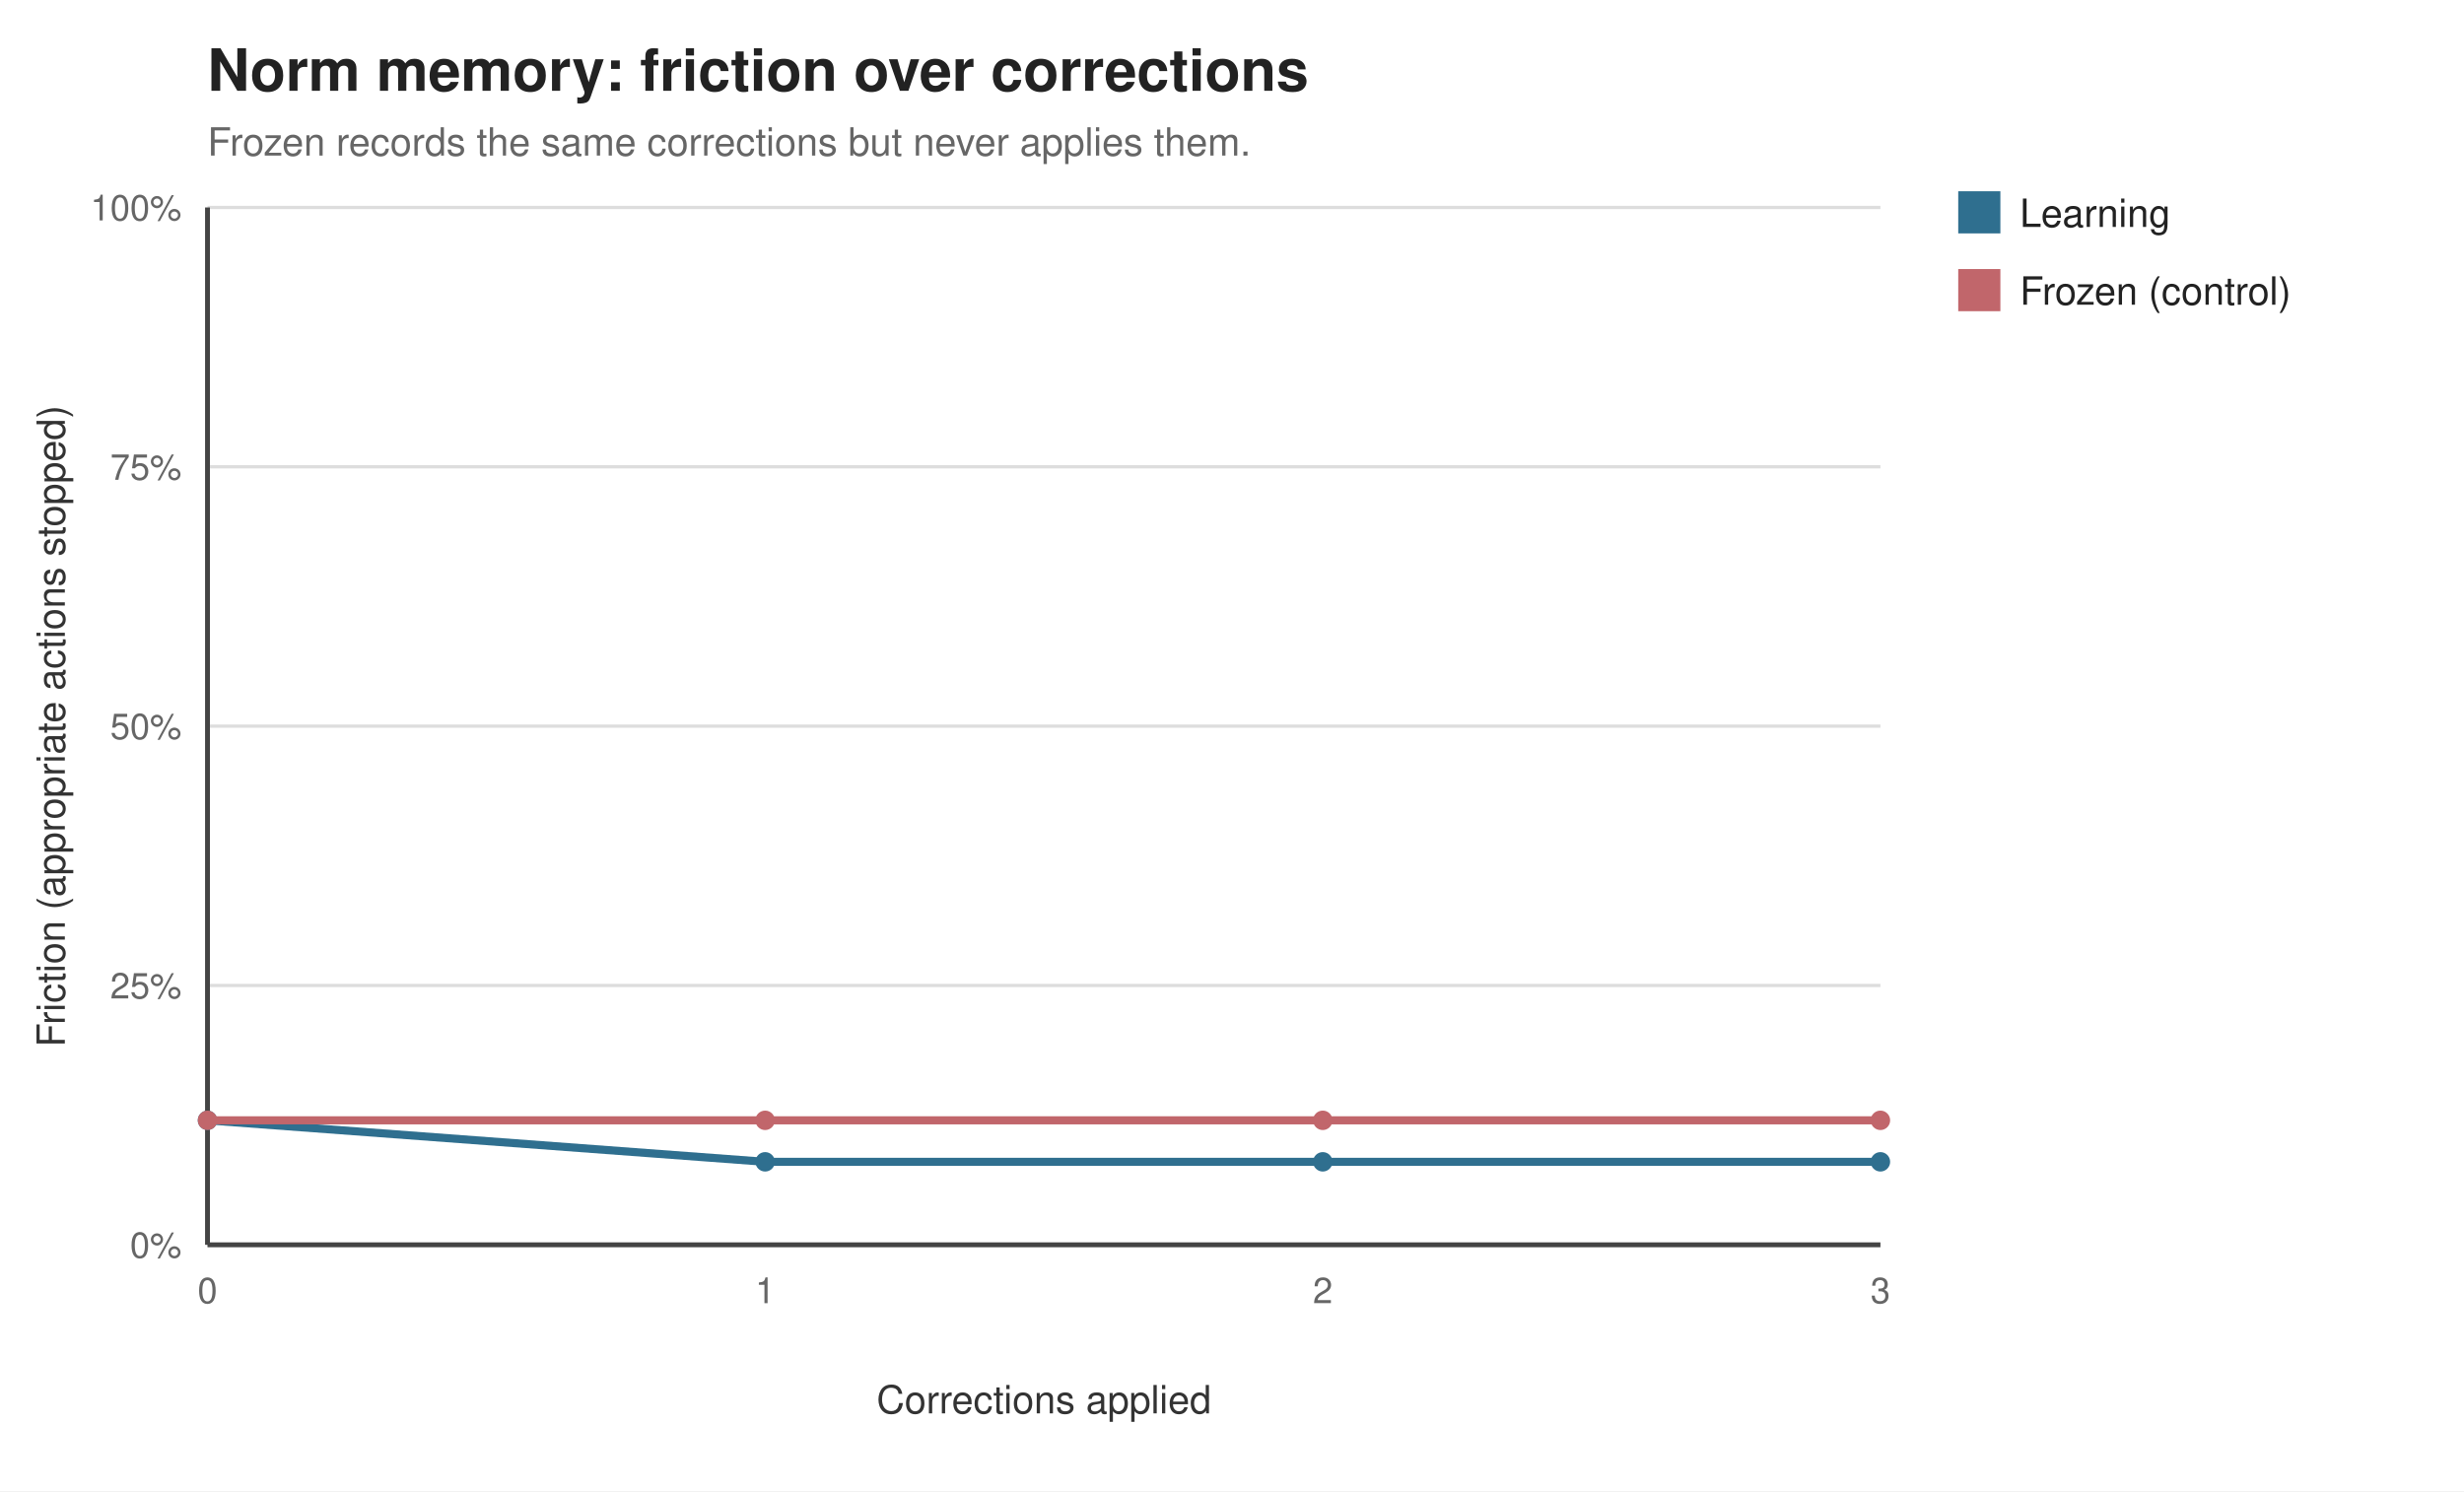
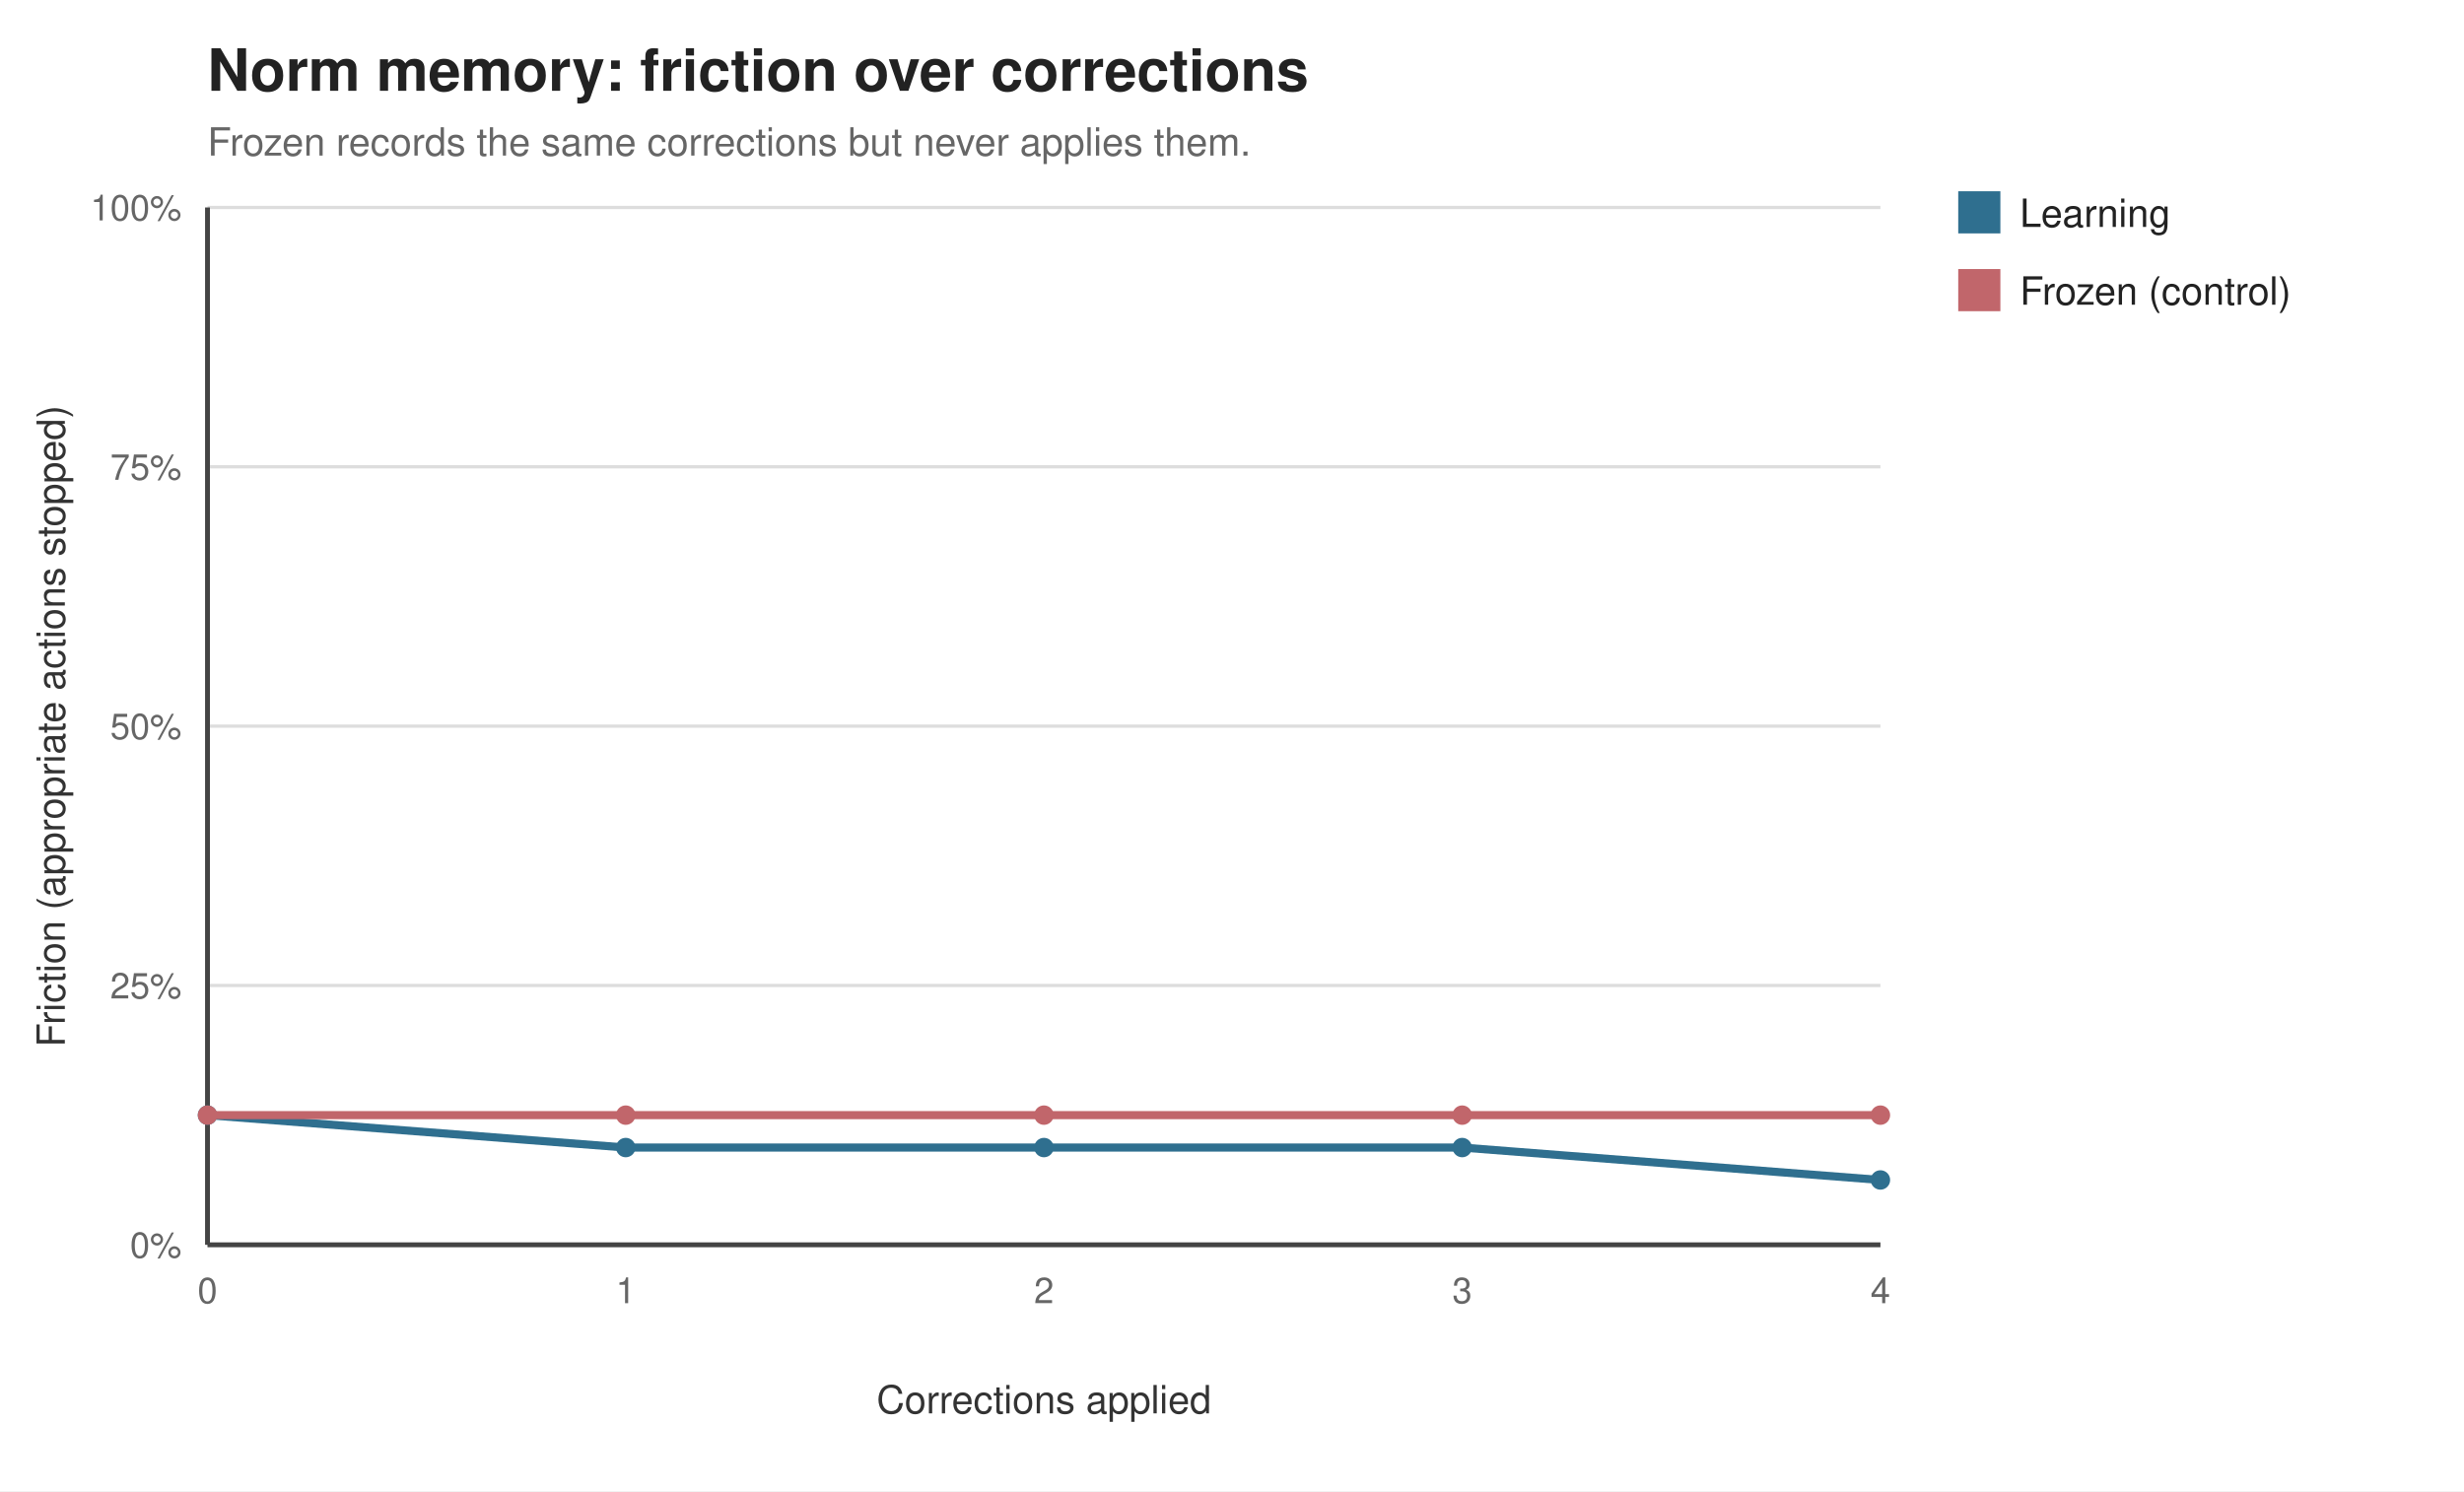
<svg xmlns="http://www.w3.org/2000/svg" viewBox="0 0 760 460" width="760" height="460" role="img">
  <rect width="760" height="460" fill="white" />
  <text x="64.0" y="28.0" font-family="Segoe UI, Helvetica, Arial, sans-serif" font-size="18" fill="#222" font-weight="bold" text-anchor="start">Norm memory: friction over corrections</text>
  <text x="64.0" y="48.0" font-family="Segoe UI, Helvetica, Arial, sans-serif" font-size="12" fill="#666" font-weight="normal" text-anchor="start">Frozen records the same corrections but never applies them.</text>
  <line x1="64" y1="384.0" x2="580" y2="384.0" stroke="#dddddd" />
  <text x="56.0" y="388.0" font-family="Segoe UI, Helvetica, Arial, sans-serif" font-size="11" fill="#666" font-weight="normal" text-anchor="end">0%</text>
  <line x1="64" y1="304.0" x2="580" y2="304.0" stroke="#dddddd" />
  <text x="56.0" y="308.0" font-family="Segoe UI, Helvetica, Arial, sans-serif" font-size="11" fill="#666" font-weight="normal" text-anchor="end">25%</text>
  <line x1="64" y1="224.0" x2="580" y2="224.0" stroke="#dddddd" />
  <text x="56.0" y="228.0" font-family="Segoe UI, Helvetica, Arial, sans-serif" font-size="11" fill="#666" font-weight="normal" text-anchor="end">50%</text>
  <line x1="64" y1="144.0" x2="580" y2="144.0" stroke="#dddddd" />
  <text x="56.0" y="148.0" font-family="Segoe UI, Helvetica, Arial, sans-serif" font-size="11" fill="#666" font-weight="normal" text-anchor="end">75%</text>
  <line x1="64" y1="64.0" x2="580" y2="64.0" stroke="#dddddd" />
  <text x="56.0" y="68.0" font-family="Segoe UI, Helvetica, Arial, sans-serif" font-size="11" fill="#666" font-weight="normal" text-anchor="end">100%</text>
  <line x1="64" y1="384" x2="580" y2="384" stroke="#444" stroke-width="1.5" />
  <line x1="64" y1="64" x2="64" y2="384" stroke="#444" stroke-width="1.5" />
  <text x="64.0" y="402.0" font-family="Segoe UI, Helvetica, Arial, sans-serif" font-size="11" fill="#666" font-weight="normal" text-anchor="middle">0</text>
-   <text x="236.0" y="402.0" font-family="Segoe UI, Helvetica, Arial, sans-serif" font-size="11" fill="#666" font-weight="normal" text-anchor="middle">1</text>
-   <text x="408.0" y="402.0" font-family="Segoe UI, Helvetica, Arial, sans-serif" font-size="11" fill="#666" font-weight="normal" text-anchor="middle">2</text>
-   <text x="580.0" y="402.0" font-family="Segoe UI, Helvetica, Arial, sans-serif" font-size="11" fill="#666" font-weight="normal" text-anchor="middle">3</text>
+   <text x="193.0" y="402.0" font-family="Segoe UI, Helvetica, Arial, sans-serif" font-size="11" fill="#666" font-weight="normal" text-anchor="middle">1</text>
+   <text x="322.0" y="402.0" font-family="Segoe UI, Helvetica, Arial, sans-serif" font-size="11" fill="#666" font-weight="normal" text-anchor="middle">2</text>
+   <text x="451.0" y="402.0" font-family="Segoe UI, Helvetica, Arial, sans-serif" font-size="11" fill="#666" font-weight="normal" text-anchor="middle">3</text>
+   <text x="580.0" y="402.0" font-family="Segoe UI, Helvetica, Arial, sans-serif" font-size="11" fill="#666" font-weight="normal" text-anchor="middle">4</text>
  <text x="322.0" y="436.0" font-family="Segoe UI, Helvetica, Arial, sans-serif" font-size="12" fill="#333" font-weight="normal" text-anchor="middle">Corrections applied</text>
  <text x="20.0" y="224.0" font-family="Segoe UI, Helvetica, Arial, sans-serif" font-size="12" fill="#333" font-weight="normal" text-anchor="middle" transform="rotate(-90 20 224.0)">Friction (appropriate actions stopped)</text>
-   <polyline points="64.0,345.6 236.0,358.4 408.0,358.4 580.0,358.4" fill="none" stroke="#2f6f8f" stroke-width="2.5" />
-   <circle cx="64.0" cy="345.6" r="3" fill="#2f6f8f" />
-   <circle cx="236.0" cy="358.4" r="3" fill="#2f6f8f" />
-   <circle cx="408.0" cy="358.4" r="3" fill="#2f6f8f" />
-   <circle cx="580.0" cy="358.4" r="3" fill="#2f6f8f" />
+   <polyline points="64.0,344.0 193.0,354.0 322.0,354.0 451.0,354.0 580.0,364.0" fill="none" stroke="#2f6f8f" stroke-width="2.5" />
+   <circle cx="64.0" cy="344.0" r="3" fill="#2f6f8f" />
+   <circle cx="193.0" cy="354.0" r="3" fill="#2f6f8f" />
+   <circle cx="322.0" cy="354.0" r="3" fill="#2f6f8f" />
+   <circle cx="451.0" cy="354.0" r="3" fill="#2f6f8f" />
+   <circle cx="580.0" cy="364.0" r="3" fill="#2f6f8f" />
  <rect x="604" y="59" width="13" height="13" fill="#2f6f8f" />
  <text x="623.0" y="70.0" font-family="Segoe UI, Helvetica, Arial, sans-serif" font-size="12" fill="#222" font-weight="normal" text-anchor="start">Learning</text>
-   <polyline points="64.0,345.6 236.0,345.6 408.0,345.6 580.0,345.6" fill="none" stroke="#c1666b" stroke-width="2.5" />
-   <circle cx="64.0" cy="345.6" r="3" fill="#c1666b" />
-   <circle cx="236.0" cy="345.6" r="3" fill="#c1666b" />
-   <circle cx="408.0" cy="345.6" r="3" fill="#c1666b" />
-   <circle cx="580.0" cy="345.6" r="3" fill="#c1666b" />
+   <polyline points="64.0,344.0 193.0,344.0 322.0,344.0 451.0,344.0 580.0,344.0" fill="none" stroke="#c1666b" stroke-width="2.5" />
+   <circle cx="64.0" cy="344.0" r="3" fill="#c1666b" />
+   <circle cx="193.0" cy="344.0" r="3" fill="#c1666b" />
+   <circle cx="322.0" cy="344.0" r="3" fill="#c1666b" />
+   <circle cx="451.0" cy="344.0" r="3" fill="#c1666b" />
+   <circle cx="580.0" cy="344.0" r="3" fill="#c1666b" />
  <rect x="604" y="83" width="13" height="13" fill="#c1666b" />
  <text x="623.0" y="94.0" font-family="Segoe UI, Helvetica, Arial, sans-serif" font-size="12" fill="#222" font-weight="normal" text-anchor="start">Frozen (control)</text>
</svg>
